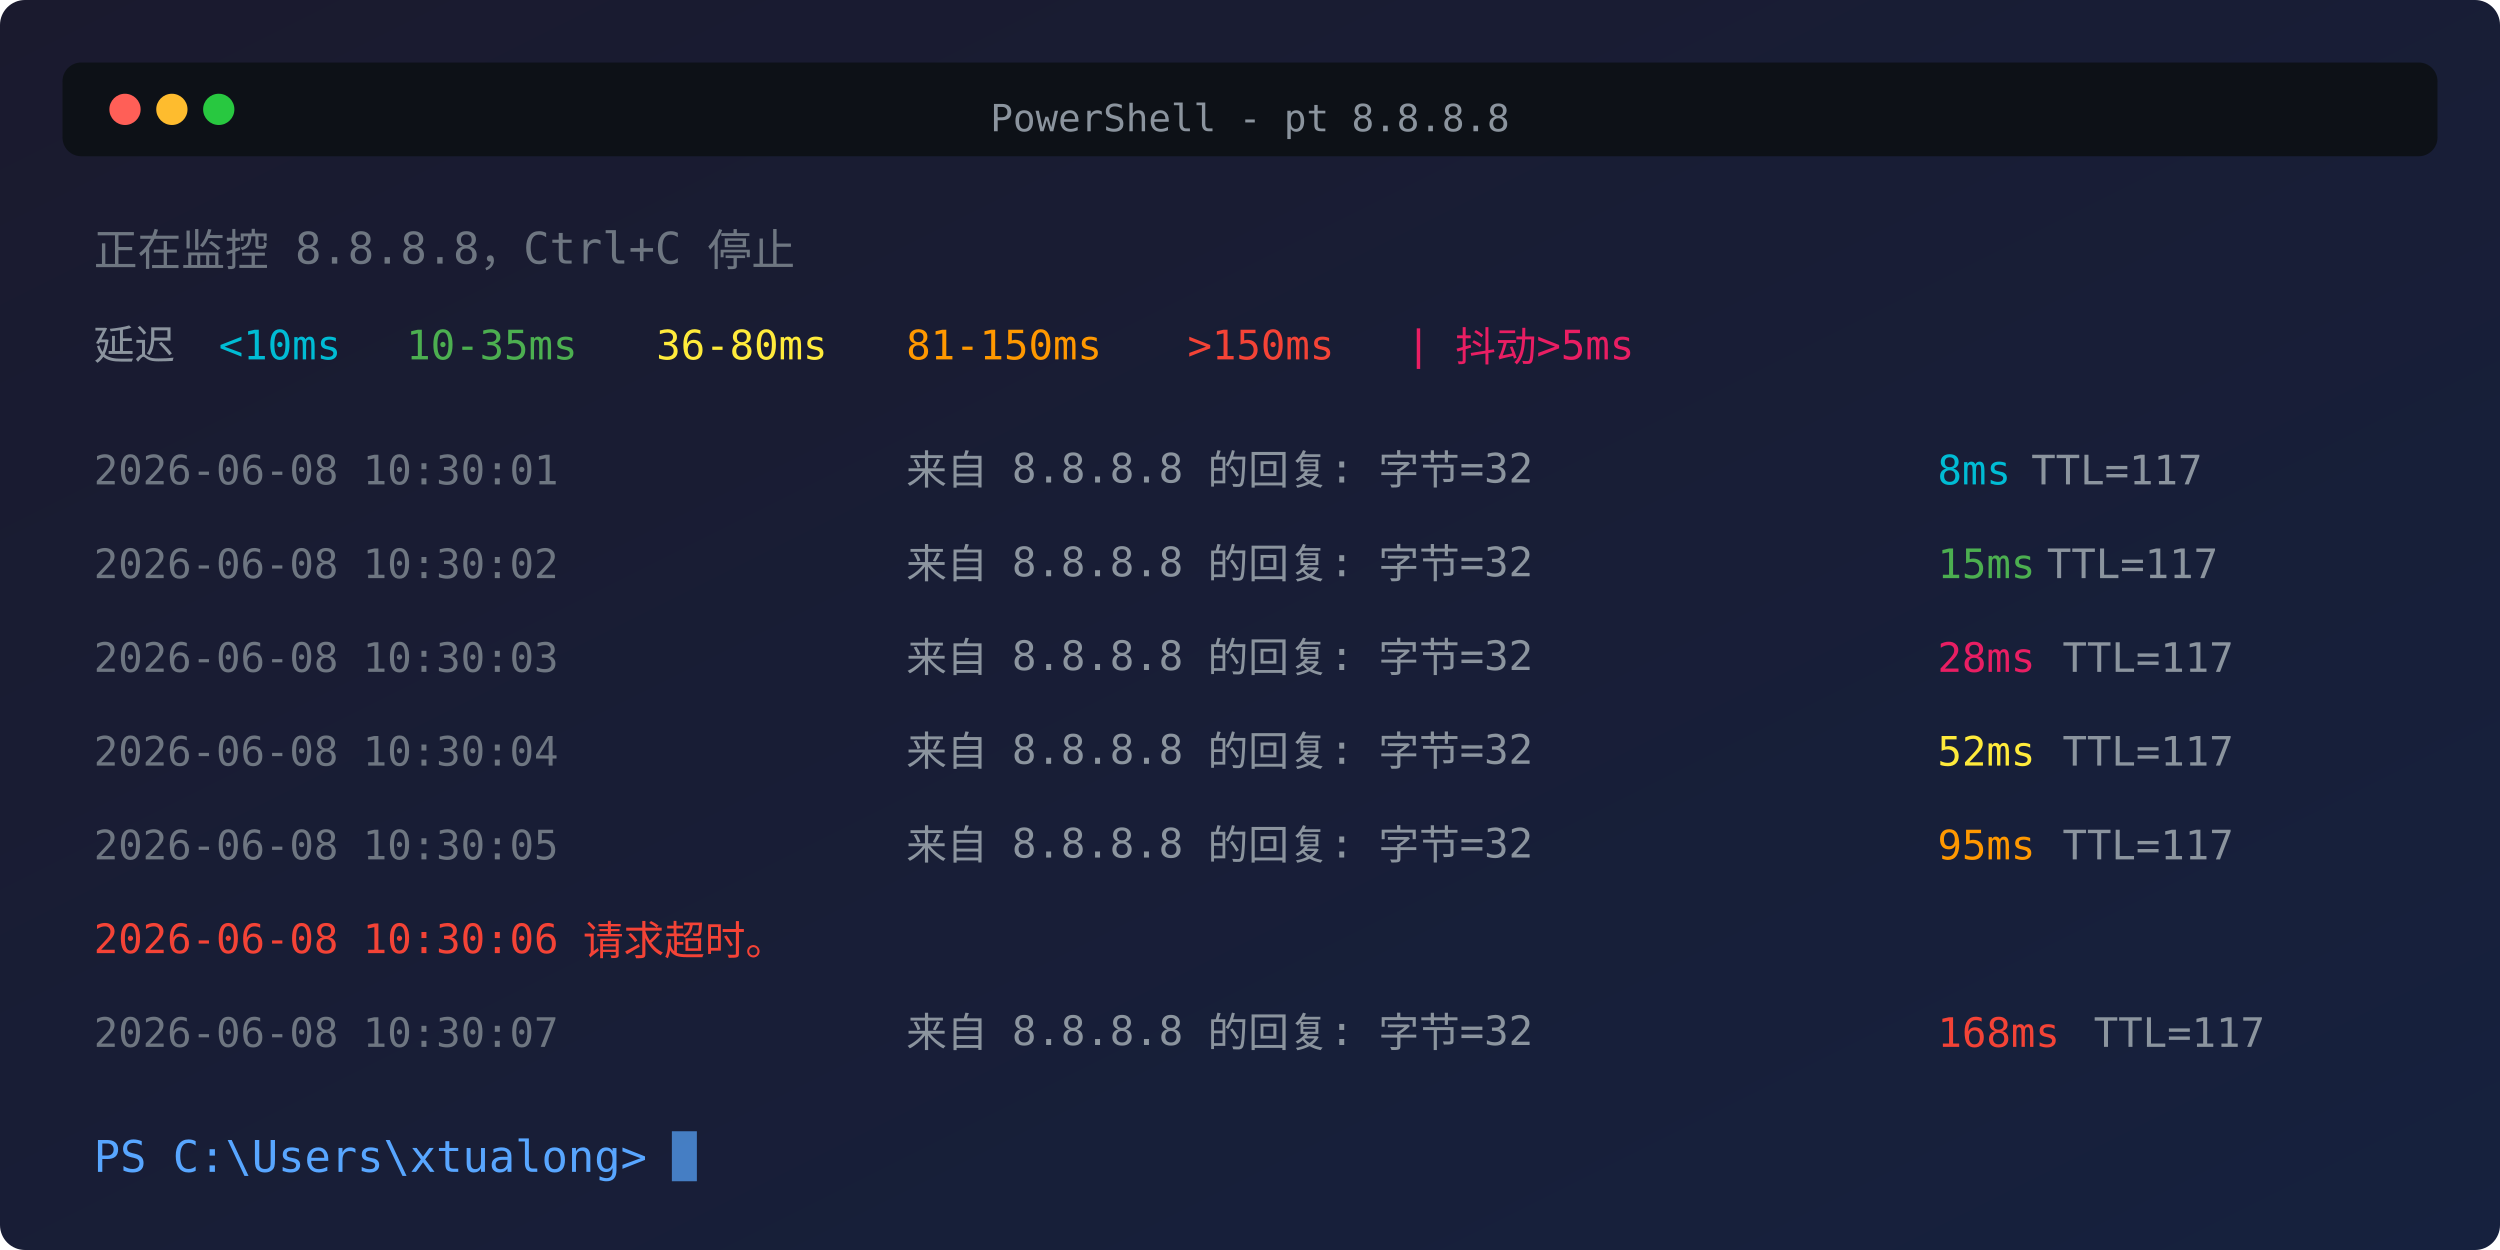
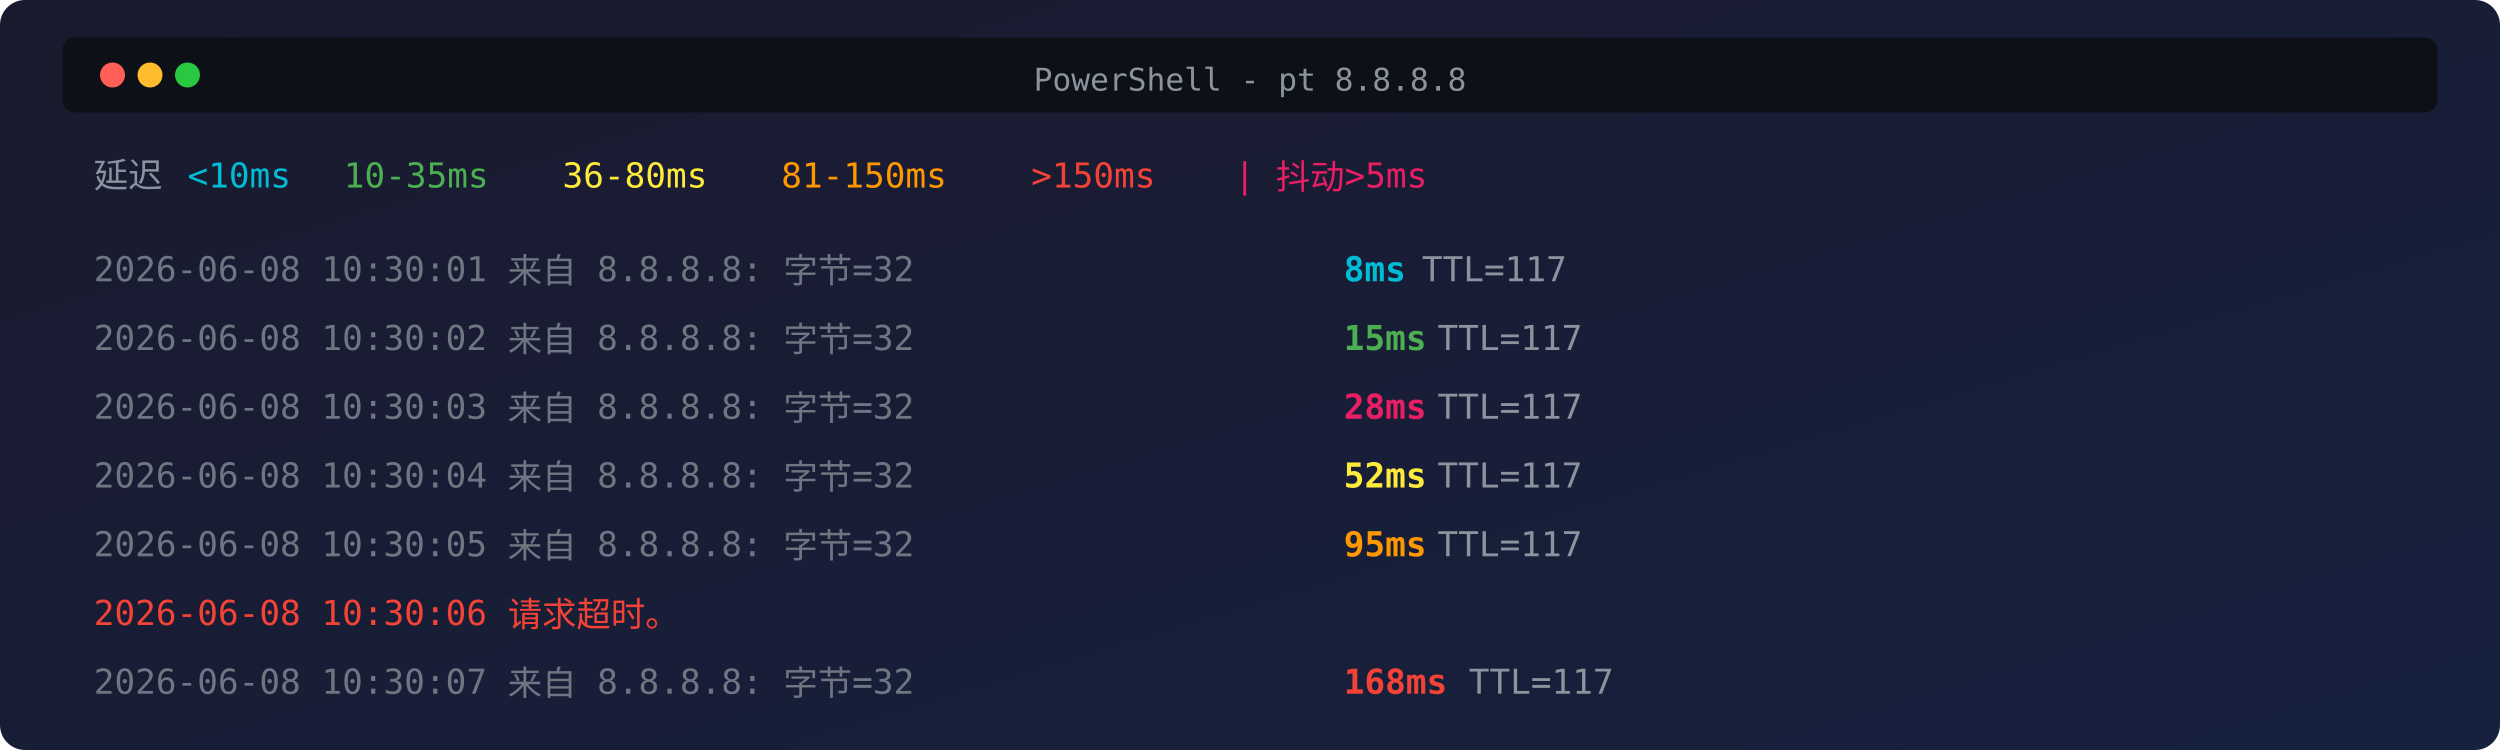
- <svg xmlns="http://www.w3.org/2000/svg" viewBox="0 0 800 400">
+ <svg xmlns="http://www.w3.org/2000/svg" viewBox="0 0 800 240">
  <defs>
    <linearGradient id="bg" x1="0%" y1="0%" x2="100%" y2="100%">
      <stop offset="0%" style="stop-color:#1a1a2e" />
      <stop offset="100%" style="stop-color:#16213e" />
    </linearGradient>
  </defs>
-   <rect width="800" height="400" fill="url(#bg)" rx="8" />
-   <rect x="20" y="20" width="760" height="30" fill="#0d1117" rx="6" />
-   <circle cx="40" cy="35" r="5" fill="#ff5f57" />
-   <circle cx="55" cy="35" r="5" fill="#febc2e" />
-   <circle cx="70" cy="35" r="5" fill="#28c840" />
-   <text x="400" y="42" fill="#8b949e" font-family="monospace" font-size="12" text-anchor="middle">PowerShell - pt 8.8.8.8</text>
-   <text x="30" y="85" fill="#6e7681" font-family="monospace" font-size="14">正在监控 8.8.8.8，Ctrl+C 停止</text>
-   <text x="30" y="115" fill="#8b949e" font-family="monospace" font-size="13">延迟 </text>
-   <text x="70" y="115" fill="#00bcd4" font-family="monospace" font-size="13">&lt;10ms </text>
-   <text x="130" y="115" fill="#4caf50" font-family="monospace" font-size="13">10-35ms </text>
-   <text x="210" y="115" fill="#ffeb3b" font-family="monospace" font-size="13">36-80ms </text>
-   <text x="290" y="115" fill="#ff9800" font-family="monospace" font-size="13">81-150ms </text>
-   <text x="380" y="115" fill="#f44336" font-family="monospace" font-size="13">&gt;150ms </text>
-   <text x="450" y="115" fill="#e91e63" font-family="monospace" font-size="13">| 抖动&gt;5ms</text>
-   <text x="30" y="155" fill="#6e7681" font-family="monospace" font-size="13">2026-06-08 10:30:01  </text>
-   <text x="290" y="155" fill="#8b949e" font-family="monospace" font-size="13">来自 8.8.8.8 的回复: 字节=32 </text>
-   <text x="620" y="155" fill="#00bcd4" font-family="monospace" font-size="13">8ms</text>
-   <text x="650" y="155" fill="#8b949e" font-family="monospace" font-size="13"> TTL=117</text>
-   <text x="30" y="185" fill="#6e7681" font-family="monospace" font-size="13">2026-06-08 10:30:02  </text>
-   <text x="290" y="185" fill="#8b949e" font-family="monospace" font-size="13">来自 8.8.8.8 的回复: 字节=32 </text>
-   <text x="620" y="185" fill="#4caf50" font-family="monospace" font-size="13">15ms</text>
-   <text x="655" y="185" fill="#8b949e" font-family="monospace" font-size="13"> TTL=117</text>
-   <text x="30" y="215" fill="#6e7681" font-family="monospace" font-size="13">2026-06-08 10:30:03  </text>
-   <text x="290" y="215" fill="#8b949e" font-family="monospace" font-size="13">来自 8.8.8.8 的回复: 字节=32 </text>
-   <text x="620" y="215" fill="#e91e63" font-family="monospace" font-size="13">28ms</text>
-   <text x="660" y="215" fill="#8b949e" font-family="monospace" font-size="13"> TTL=117</text>
-   <text x="30" y="245" fill="#6e7681" font-family="monospace" font-size="13">2026-06-08 10:30:04  </text>
-   <text x="290" y="245" fill="#8b949e" font-family="monospace" font-size="13">来自 8.8.8.8 的回复: 字节=32 </text>
-   <text x="620" y="245" fill="#ffeb3b" font-family="monospace" font-size="13">52ms</text>
-   <text x="660" y="245" fill="#8b949e" font-family="monospace" font-size="13"> TTL=117</text>
-   <text x="30" y="275" fill="#6e7681" font-family="monospace" font-size="13">2026-06-08 10:30:05  </text>
-   <text x="290" y="275" fill="#8b949e" font-family="monospace" font-size="13">来自 8.8.8.8 的回复: 字节=32 </text>
-   <text x="620" y="275" fill="#ff9800" font-family="monospace" font-size="13">95ms</text>
-   <text x="660" y="275" fill="#8b949e" font-family="monospace" font-size="13"> TTL=117</text>
-   <text x="30" y="305" fill="#f44336" font-family="monospace" font-size="13">2026-06-08 10:30:06  请求超时。</text>
-   <text x="30" y="335" fill="#6e7681" font-family="monospace" font-size="13">2026-06-08 10:30:07  </text>
-   <text x="290" y="335" fill="#8b949e" font-family="monospace" font-size="13">来自 8.8.8.8 的回复: 字节=32 </text>
-   <text x="620" y="335" fill="#f44336" font-family="monospace" font-size="13">168ms</text>
-   <text x="670" y="335" fill="#8b949e" font-family="monospace" font-size="13"> TTL=117</text>
-   <text x="30" y="375" fill="#58a6ff" font-family="monospace" font-size="14">PS C:\Users\xtualong&gt; </text>
-   <rect x="215" y="362" width="8" height="16" fill="#58a6ff" opacity="0.7">
-     <animate attributeName="opacity" values="0.7;0;0.7" dur="1.2s" repeatCount="indefinite" />
-   </rect>
+   <rect width="800" height="240" fill="url(#bg)" rx="8" />
+   <rect x="20" y="12" width="760" height="24" fill="#0d1117" rx="4" />
+   <circle cx="36" cy="24" r="4" fill="#ff5f57" />
+   <circle cx="48" cy="24" r="4" fill="#febc2e" />
+   <circle cx="60" cy="24" r="4" fill="#28c840" />
+   <text x="400" y="29" fill="#8b949e" font-family="monospace" font-size="10" text-anchor="middle">PowerShell - pt 8.8.8.8</text>
+   <text x="30" y="60" fill="#8b949e" font-family="monospace" font-size="11">延迟 </text>
+   <text x="60" y="60" fill="#00bcd4" font-family="monospace" font-size="11">&lt;10ms </text>
+   <text x="110" y="60" fill="#4caf50" font-family="monospace" font-size="11">10-35ms </text>
+   <text x="180" y="60" fill="#ffeb3b" font-family="monospace" font-size="11">36-80ms </text>
+   <text x="250" y="60" fill="#ff9800" font-family="monospace" font-size="11">81-150ms </text>
+   <text x="330" y="60" fill="#f44336" font-family="monospace" font-size="11">&gt;150ms </text>
+   <text x="395" y="60" fill="#e91e63" font-family="monospace" font-size="11">| 抖动&gt;5ms</text>
+   <text x="30" y="90" fill="#6e7681" font-family="monospace" font-size="11">2026-06-08 10:30:01  来自 8.8.8.8: 字节=32 </text>
+   <text x="430" y="90" fill="#00bcd4" font-family="monospace" font-size="11" font-weight="bold">8ms</text>
+   <text x="455" y="90" fill="#8b949e" font-family="monospace" font-size="11"> TTL=117</text>
+   <text x="30" y="112" fill="#6e7681" font-family="monospace" font-size="11">2026-06-08 10:30:02  来自 8.8.8.8: 字节=32 </text>
+   <text x="430" y="112" fill="#4caf50" font-family="monospace" font-size="11" font-weight="bold">15ms</text>
+   <text x="460" y="112" fill="#8b949e" font-family="monospace" font-size="11"> TTL=117</text>
+   <text x="30" y="134" fill="#6e7681" font-family="monospace" font-size="11">2026-06-08 10:30:03  来自 8.8.8.8: 字节=32 </text>
+   <text x="430" y="134" fill="#e91e63" font-family="monospace" font-size="11" font-weight="bold">28ms</text>
+   <text x="460" y="134" fill="#8b949e" font-family="monospace" font-size="11"> TTL=117</text>
+   <text x="30" y="156" fill="#6e7681" font-family="monospace" font-size="11">2026-06-08 10:30:04  来自 8.8.8.8: 字节=32 </text>
+   <text x="430" y="156" fill="#ffeb3b" font-family="monospace" font-size="11" font-weight="bold">52ms</text>
+   <text x="460" y="156" fill="#8b949e" font-family="monospace" font-size="11"> TTL=117</text>
+   <text x="30" y="178" fill="#6e7681" font-family="monospace" font-size="11">2026-06-08 10:30:05  来自 8.8.8.8: 字节=32 </text>
+   <text x="430" y="178" fill="#ff9800" font-family="monospace" font-size="11" font-weight="bold">95ms</text>
+   <text x="460" y="178" fill="#8b949e" font-family="monospace" font-size="11"> TTL=117</text>
+   <text x="30" y="200" fill="#f44336" font-family="monospace" font-size="11">2026-06-08 10:30:06  请求超时。</text>
+   <text x="30" y="222" fill="#6e7681" font-family="monospace" font-size="11">2026-06-08 10:30:07  来自 8.8.8.8: 字节=32 </text>
+   <text x="430" y="222" fill="#f44336" font-family="monospace" font-size="11" font-weight="bold">168ms</text>
+   <text x="470" y="222" fill="#8b949e" font-family="monospace" font-size="11"> TTL=117</text>
</svg>
